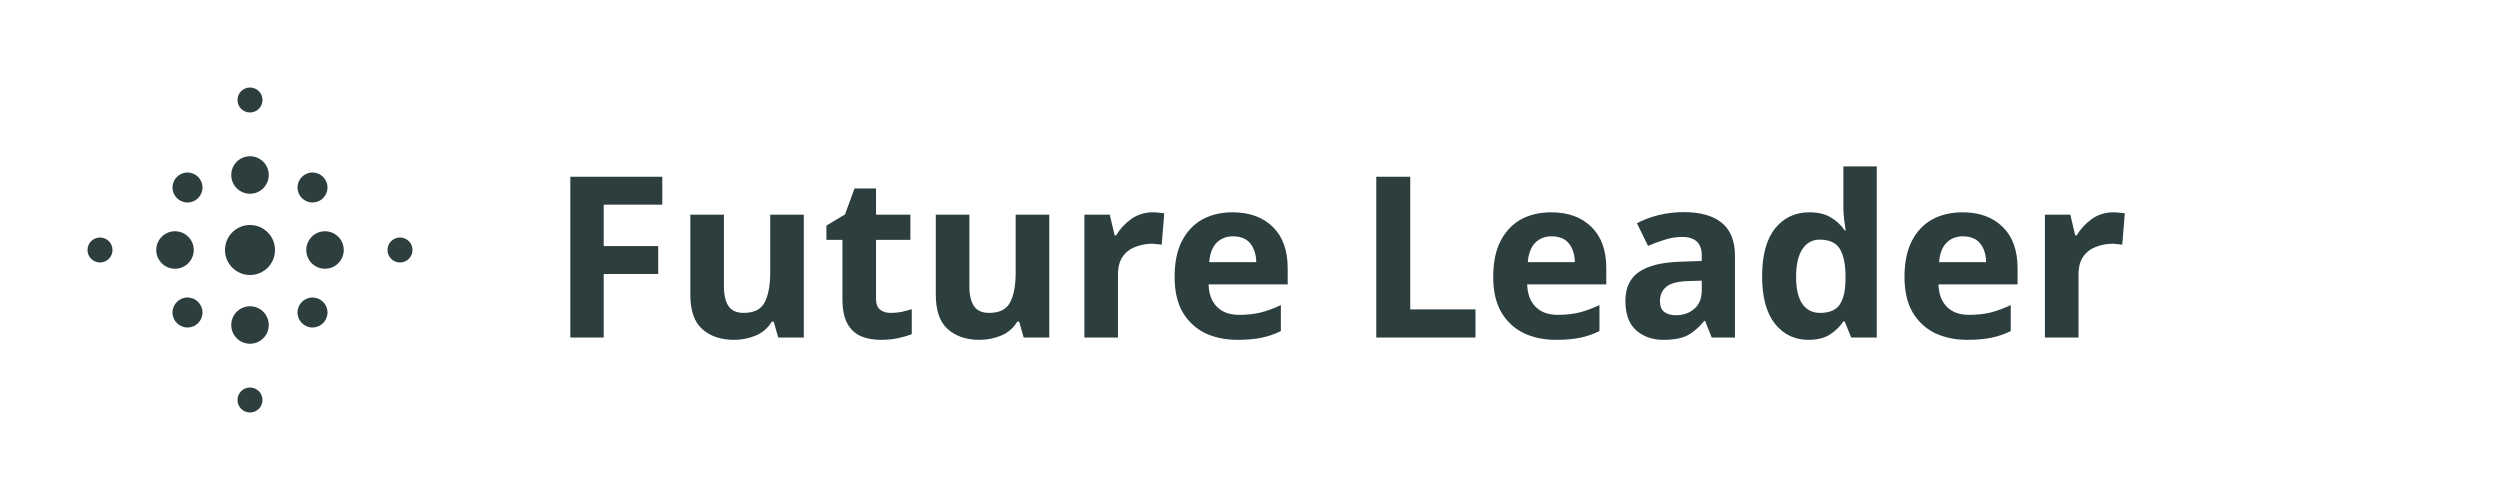
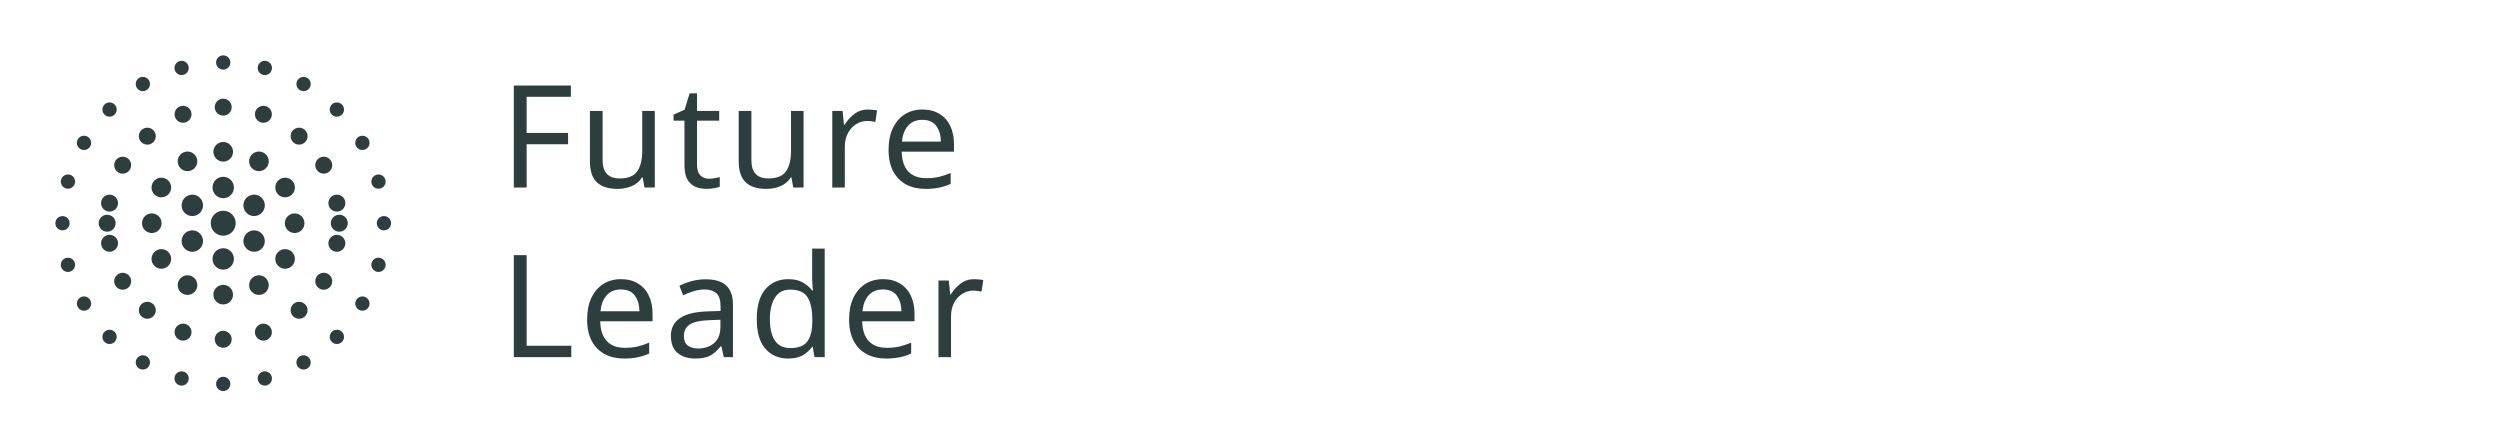
- <svg xmlns="http://www.w3.org/2000/svg" viewBox="0 0 200 40" fill="#2d3e3f">
-   <circle cx="20" cy="20" r="2" />
-   <circle cx="14" cy="20" r="1.5" />
-   <circle cx="26" cy="20" r="1.5" />
-   <circle cx="20" cy="14" r="1.5" />
-   <circle cx="20" cy="26" r="1.5" />
-   <circle cx="8" cy="20" r="1" />
-   <circle cx="32" cy="20" r="1" />
-   <circle cx="20" cy="8" r="1" />
-   <circle cx="20" cy="32" r="1" />
-   <circle cx="15" cy="15" r="1.2" />
-   <circle cx="25" cy="15" r="1.2" />
-   <circle cx="15" cy="25" r="1.2" />
-   <circle cx="25" cy="25" r="1.2" />
-   <text x="44" y="27" font-family="Poppins, sans-serif" font-size="18" font-weight="600">Future Leader</text>
+ <svg xmlns="http://www.w3.org/2000/svg" viewBox="0 0 280 50" fill="#2d3e3f">
+   <g transform="translate(25,25)">
+     <circle cx="0" cy="0" r="1.4" />
+     <circle cx="0" cy="-4" r="1.2" />
+     <circle cx="3.46" cy="-2" r="1.2" />
+     <circle cx="3.46" cy="2" r="1.2" />
+     <circle cx="0" cy="4" r="1.2" />
+     <circle cx="-3.46" cy="2" r="1.2" />
+     <circle cx="-3.46" cy="-2" r="1.2" />
+     <circle cx="0" cy="-8" r="1.1" />
+     <circle cx="4" cy="-6.93" r="1.1" />
+     <circle cx="6.93" cy="-4" r="1.1" />
+     <circle cx="8" cy="0" r="1.1" />
+     <circle cx="6.93" cy="4" r="1.1" />
+     <circle cx="4" cy="6.93" r="1.1" />
+     <circle cx="0" cy="8" r="1.1" />
+     <circle cx="-4" cy="6.93" r="1.1" />
+     <circle cx="-6.93" cy="4" r="1.1" />
+     <circle cx="-8" cy="0" r="1.1" />
+     <circle cx="-6.93" cy="-4" r="1.1" />
+     <circle cx="-4" cy="-6.93" r="1.1" />
+     <circle cx="0" cy="-13" r="0.95" />
+     <circle cx="4.5" cy="-12.2" r="0.95" />
+     <circle cx="8.5" cy="-9.75" r="0.95" />
+     <circle cx="11.26" cy="-6.5" r="0.95" />
+     <circle cx="12.73" cy="-2.25" r="0.95" />
+     <circle cx="13" cy="0" r="0.95" />
+     <circle cx="12.73" cy="2.25" r="0.95" />
+     <circle cx="11.26" cy="6.5" r="0.95" />
+     <circle cx="8.5" cy="9.75" r="0.95" />
+     <circle cx="4.5" cy="12.2" r="0.95" />
+     <circle cx="0" cy="13" r="0.95" />
+     <circle cx="-4.5" cy="12.2" r="0.95" />
+     <circle cx="-8.5" cy="9.75" r="0.95" />
+     <circle cx="-11.26" cy="6.5" r="0.95" />
+     <circle cx="-12.73" cy="2.25" r="0.95" />
+     <circle cx="-13" cy="0" r="0.95" />
+     <circle cx="-12.73" cy="-2.25" r="0.95" />
+     <circle cx="-11.26" cy="-6.5" r="0.95" />
+     <circle cx="-8.5" cy="-9.75" r="0.95" />
+     <circle cx="-4.5" cy="-12.2" r="0.95" />
+     <circle cx="0" cy="-18" r="0.8" />
+     <circle cx="4.66" cy="-17.39" r="0.8" />
+     <circle cx="9" cy="-15.59" r="0.8" />
+     <circle cx="12.73" cy="-12.73" r="0.8" />
+     <circle cx="15.59" cy="-9" r="0.8" />
+     <circle cx="17.39" cy="-4.66" r="0.8" />
+     <circle cx="18" cy="0" r="0.8" />
+     <circle cx="17.39" cy="4.66" r="0.8" />
+     <circle cx="15.59" cy="9" r="0.8" />
+     <circle cx="12.73" cy="12.73" r="0.8" />
+     <circle cx="9" cy="15.59" r="0.8" />
+     <circle cx="4.66" cy="17.39" r="0.8" />
+     <circle cx="0" cy="18" r="0.8" />
+     <circle cx="-4.66" cy="17.39" r="0.8" />
+     <circle cx="-9" cy="15.59" r="0.8" />
+     <circle cx="-12.73" cy="12.73" r="0.8" />
+     <circle cx="-15.59" cy="9" r="0.8" />
+     <circle cx="-17.39" cy="4.66" r="0.8" />
+     <circle cx="-18" cy="0" r="0.8" />
+     <circle cx="-17.39" cy="-4.66" r="0.8" />
+     <circle cx="-15.59" cy="-9" r="0.8" />
+     <circle cx="-12.73" cy="-12.73" r="0.8" />
+     <circle cx="-9" cy="-15.59" r="0.8" />
+     <circle cx="-4.66" cy="-17.39" r="0.8" />
+   </g>
+   <text x="56" y="21" font-family="Poppins, sans-serif" font-size="16" font-weight="400" letter-spacing="0.5">Future</text>
+   <text x="56" y="40" font-family="Poppins, sans-serif" font-size="16" font-weight="400" letter-spacing="0.5">Leader</text>
</svg>
